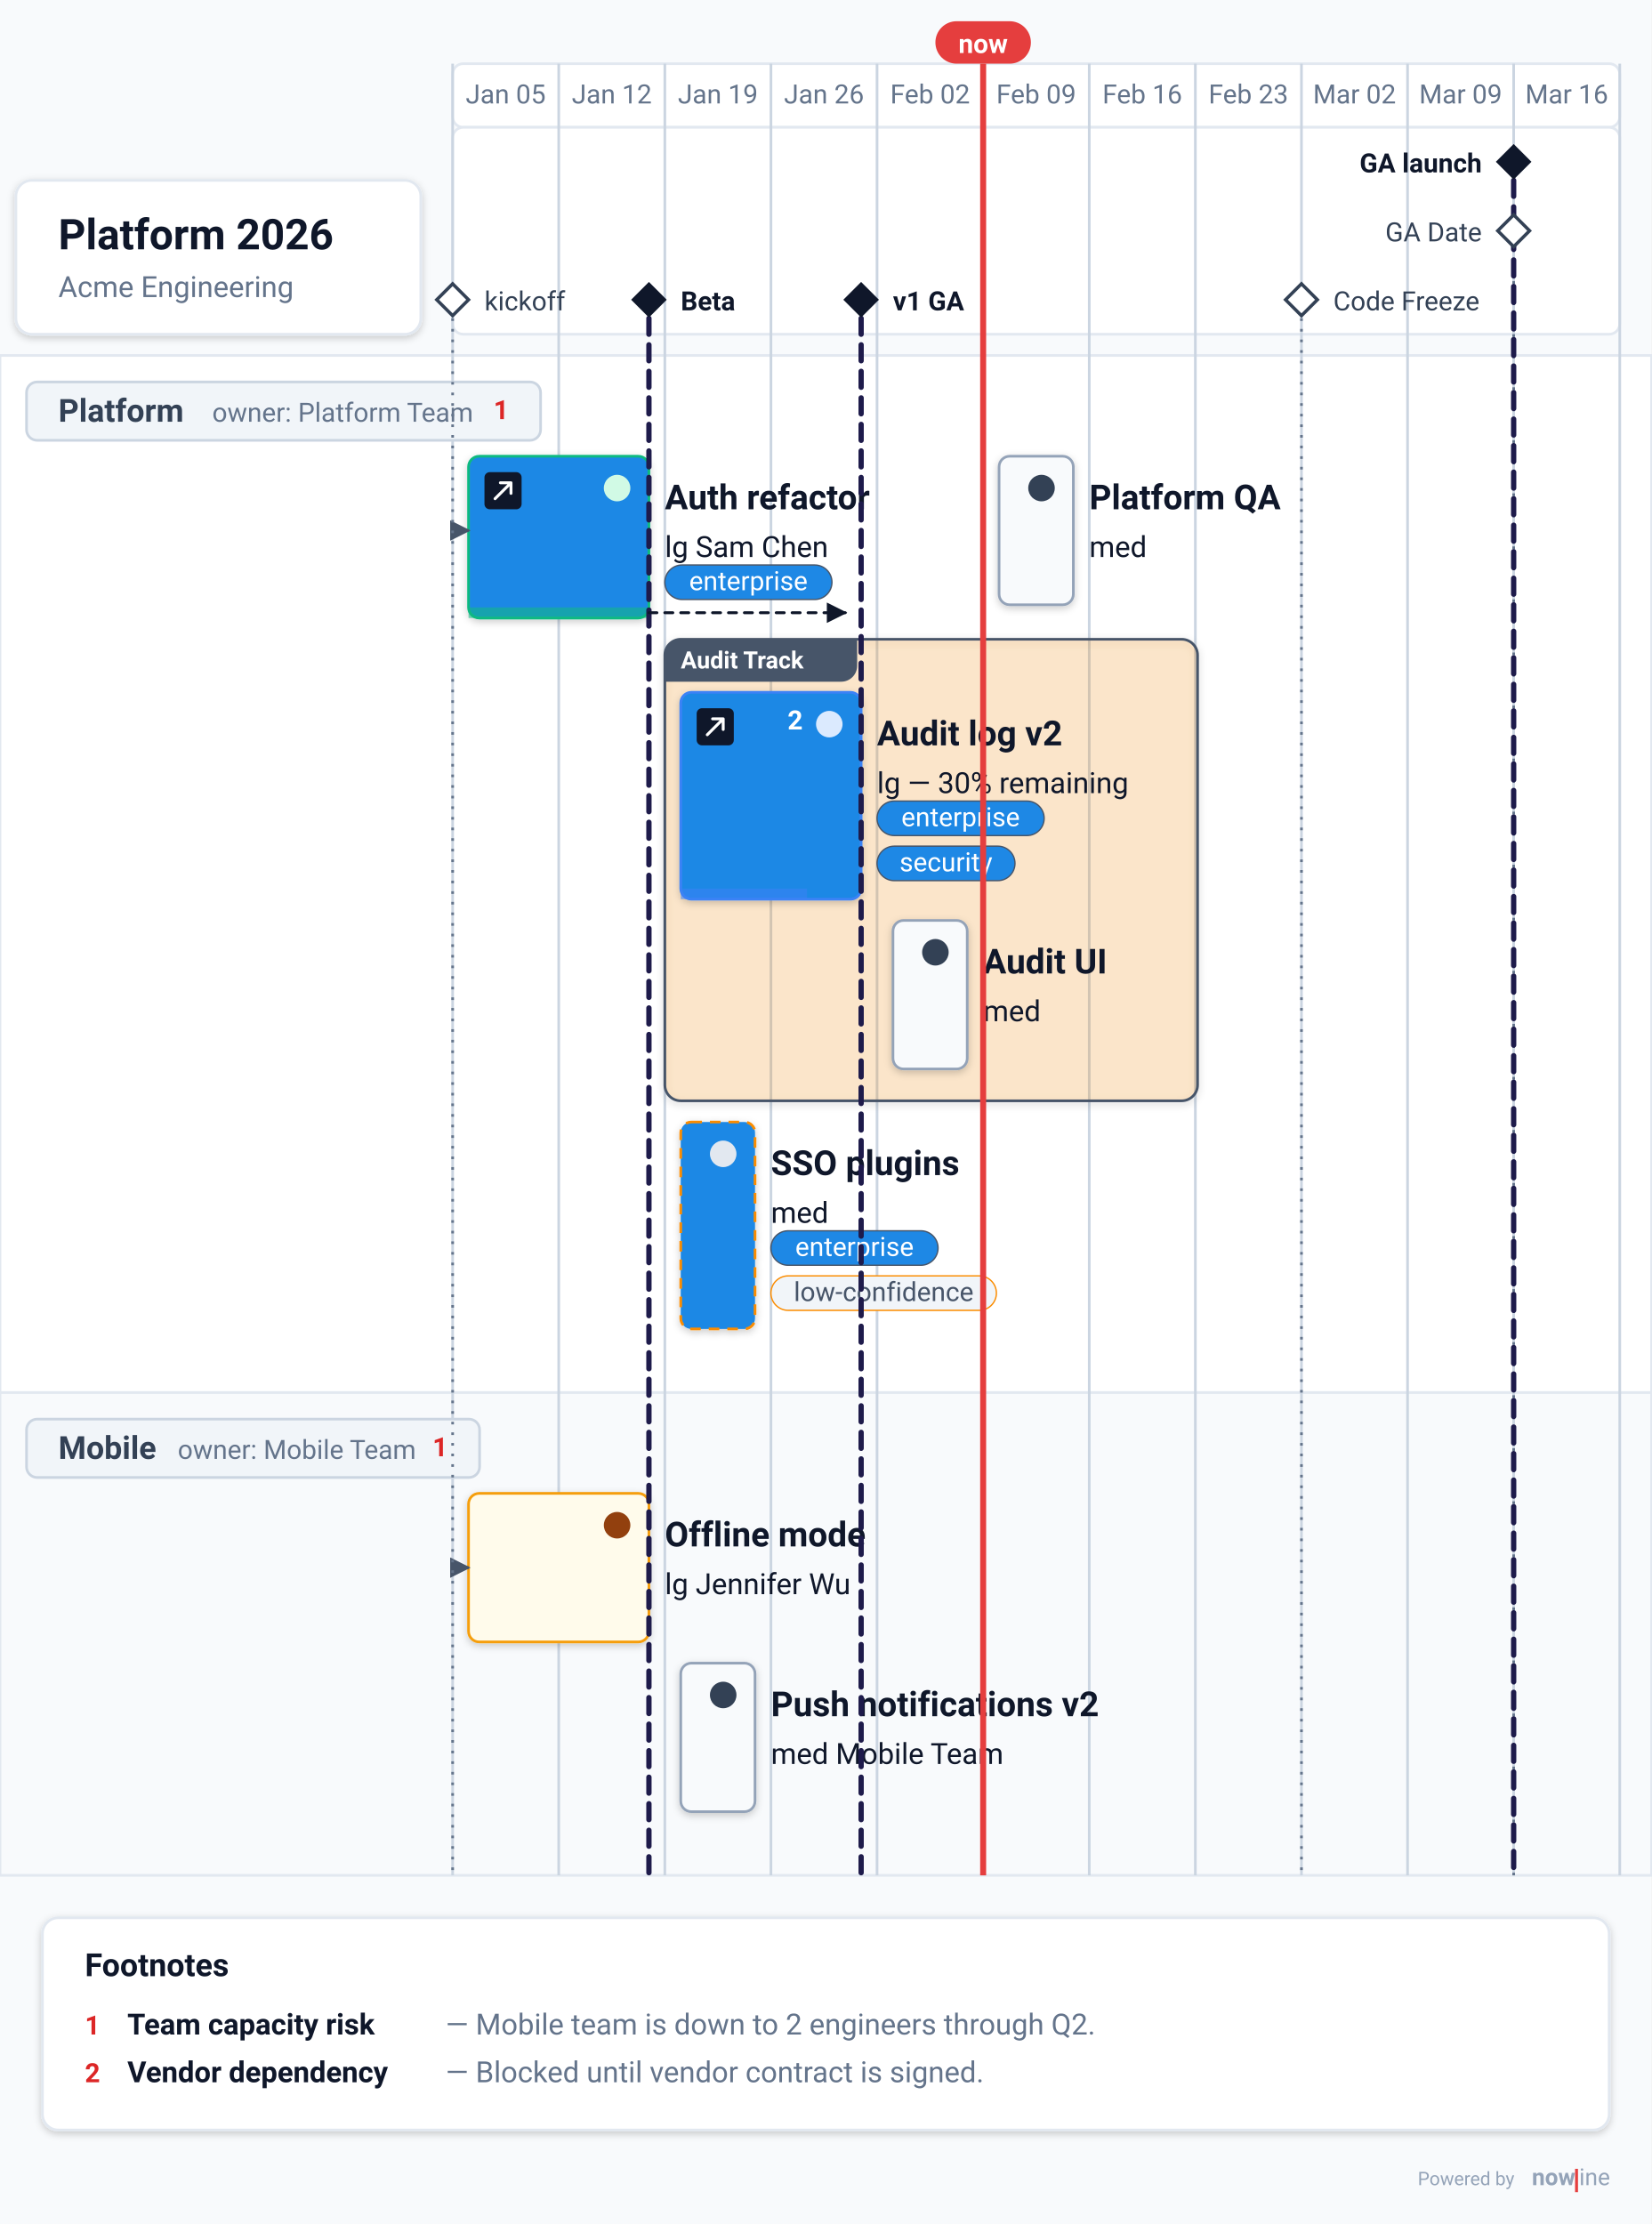
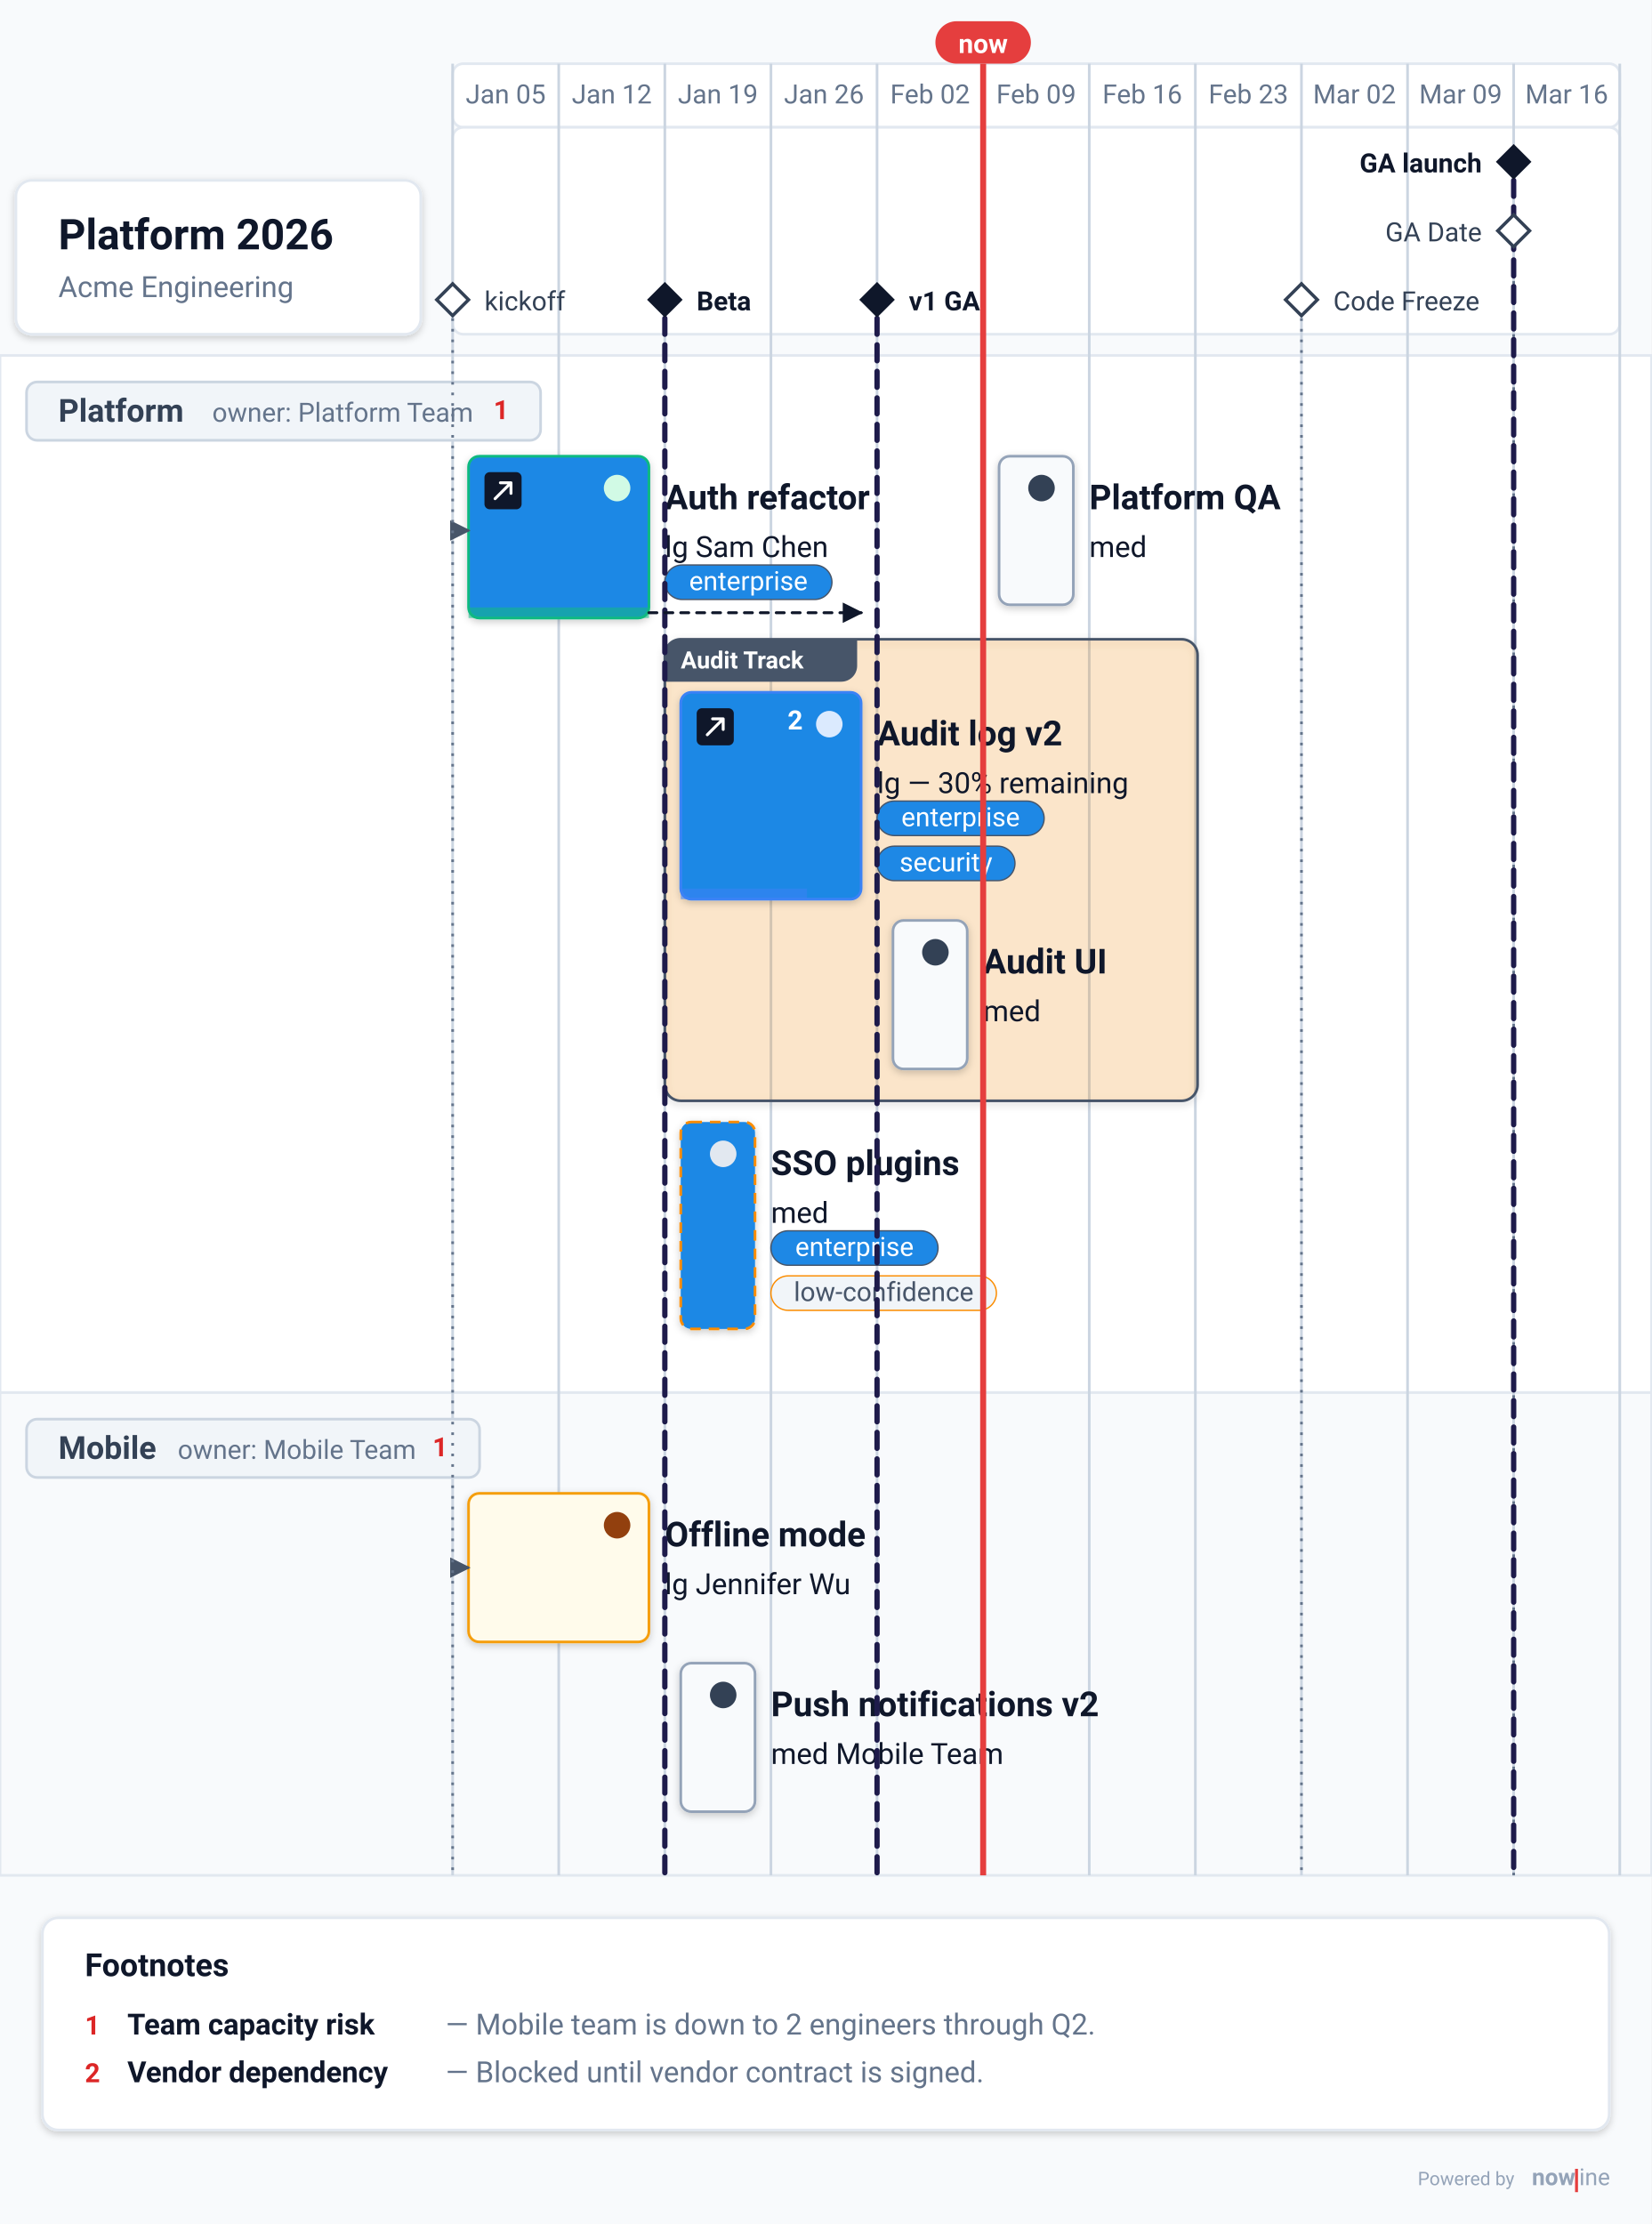
<svg xmlns="http://www.w3.org/2000/svg" data-generator="nowline" data-theme="light" height="838.44" viewBox="0 0 622.64 838.44" width="622.64">
  <defs>
    <filter height="200%" id="nl-0-root-shadow-subtle" width="200%" x="-50%" y="-50%">
      <feGaussianBlur in="SourceAlpha" stdDeviation="1.5" />
      <feOffset dx="0" dy="1" result="offsetblur" />
      <feComponentTransfer>
        <feFuncA type="linear" slope="0.2" />
      </feComponentTransfer>
      <feMerge>
        <feMergeNode />
        <feMergeNode in="SourceGraphic" />
      </feMerge>
    </filter>
    <filter height="200%" id="nl-0-root-shadow-soft" width="200%" x="-50%" y="-50%">
      <feGaussianBlur in="SourceAlpha" stdDeviation="5" />
      <feOffset dx="0" dy="3" result="offsetblur" />
      <feComponentTransfer>
        <feFuncA type="linear" slope="0.3" />
      </feComponentTransfer>
      <feMerge>
        <feMergeNode />
        <feMergeNode in="SourceGraphic" />
      </feMerge>
    </filter>
    <filter height="200%" id="nl-0-root-shadow-hard" width="200%" x="-50%" y="-50%">
      <feGaussianBlur in="SourceAlpha" stdDeviation="0" />
      <feOffset dx="2" dy="2" result="offsetblur" />
      <feComponentTransfer>
        <feFuncA type="linear" slope="0.45" />
      </feComponentTransfer>
      <feMerge>
        <feMergeNode />
        <feMergeNode in="SourceGraphic" />
      </feMerge>
    </filter>
    <marker id="nl-0-root-arrow" viewBox="0 0 10 10" refX="9" refY="5" markerWidth="7" markerHeight="7" orient="auto">
      <path d="M 0 0 L 10 5 L 0 10 z" fill="#475569" />
    </marker>
    <marker id="nl-0-root-arrow-light" viewBox="0 0 10 10" refX="9" refY="5" markerWidth="7" markerHeight="7" orient="auto">
      <path d="M 0 0 L 10 5 L 0 10 z" fill="#94a3b8" />
    </marker>
    <marker id="nl-0-root-arrow-dark" viewBox="0 0 10 10" refX="9" refY="5" markerWidth="7" markerHeight="7" orient="auto">
      <path d="M 0 0 L 10 5 L 0 10 z" fill="#0f172a" />
    </marker>
  </defs>
  <rect fill="#f8fafc" height="838.44" width="622.64" x="0" y="0" />
  <g data-layer="timeline">
    <rect fill="#ffffff" height="24" rx="4" ry="4" stroke="#e2e8f0" stroke-width="1" width="440" x="170.64" y="24" />
    <rect fill="#ffffff" height="78" rx="4" ry="4" stroke="#e2e8f0" stroke-width="1" width="440" x="170.64" y="48" />
    <text fill="#64748b" font-family="system-ui, -apple-system, &quot;Segoe UI&quot;, Roboto, sans-serif" font-size="10" text-anchor="middle" x="190.64" y="39">Jan 05</text>
    <text fill="#64748b" font-family="system-ui, -apple-system, &quot;Segoe UI&quot;, Roboto, sans-serif" font-size="10" text-anchor="middle" x="230.64" y="39">Jan 12</text>
    <text fill="#64748b" font-family="system-ui, -apple-system, &quot;Segoe UI&quot;, Roboto, sans-serif" font-size="10" text-anchor="middle" x="270.64" y="39">Jan 19</text>
    <text fill="#64748b" font-family="system-ui, -apple-system, &quot;Segoe UI&quot;, Roboto, sans-serif" font-size="10" text-anchor="middle" x="310.64" y="39">Jan 26</text>
    <text fill="#64748b" font-family="system-ui, -apple-system, &quot;Segoe UI&quot;, Roboto, sans-serif" font-size="10" text-anchor="middle" x="350.64" y="39">Feb 02</text>
    <text fill="#64748b" font-family="system-ui, -apple-system, &quot;Segoe UI&quot;, Roboto, sans-serif" font-size="10" text-anchor="middle" x="390.64" y="39">Feb 09</text>
    <text fill="#64748b" font-family="system-ui, -apple-system, &quot;Segoe UI&quot;, Roboto, sans-serif" font-size="10" text-anchor="middle" x="430.64" y="39">Feb 16</text>
    <text fill="#64748b" font-family="system-ui, -apple-system, &quot;Segoe UI&quot;, Roboto, sans-serif" font-size="10" text-anchor="middle" x="470.64" y="39">Feb 23</text>
    <text fill="#64748b" font-family="system-ui, -apple-system, &quot;Segoe UI&quot;, Roboto, sans-serif" font-size="10" text-anchor="middle" x="510.64" y="39">Mar 02</text>
    <text fill="#64748b" font-family="system-ui, -apple-system, &quot;Segoe UI&quot;, Roboto, sans-serif" font-size="10" text-anchor="middle" x="550.64" y="39">Mar 09</text>
    <text fill="#64748b" font-family="system-ui, -apple-system, &quot;Segoe UI&quot;, Roboto, sans-serif" font-size="10" text-anchor="middle" x="590.64" y="39">Mar 16</text>
  </g>
  <g data-id="platform" data-layer="swimlane-bg">
    <rect fill="#ffffff" height="391" stroke="#e2e8f0" stroke-width="1" width="622.64" x="0" y="134" />
  </g>
  <g data-id="mobile" data-layer="swimlane-bg">
    <rect fill="#f8fafc" height="182" stroke="#e2e8f0" stroke-width="1" width="622.64" x="0" y="525" />
  </g>
  <g data-layer="grid">
    <line stroke="#cbd5e1" stroke-width="1" x1="170.64" x2="170.64" y1="24" y2="707" />
    <line stroke="#cbd5e1" stroke-width="1" x1="210.64" x2="210.64" y1="24" y2="707" />
    <line stroke="#cbd5e1" stroke-width="1" x1="250.64" x2="250.64" y1="24" y2="707" />
    <line stroke="#cbd5e1" stroke-width="1" x1="290.64" x2="290.64" y1="24" y2="707" />
    <line stroke="#cbd5e1" stroke-width="1" x1="330.64" x2="330.64" y1="24" y2="707" />
    <line stroke="#cbd5e1" stroke-width="1" x1="370.64" x2="370.64" y1="24" y2="707" />
    <line stroke="#cbd5e1" stroke-width="1" x1="410.64" x2="410.64" y1="24" y2="707" />
    <line stroke="#cbd5e1" stroke-width="1" x1="450.64" x2="450.64" y1="24" y2="707" />
    <line stroke="#cbd5e1" stroke-width="1" x1="490.64" x2="490.64" y1="24" y2="707" />
    <line stroke="#cbd5e1" stroke-width="1" x1="530.64" x2="530.64" y1="24" y2="707" />
    <line stroke="#cbd5e1" stroke-width="1" x1="570.64" x2="570.64" y1="24" y2="707" />
    <line stroke="#cbd5e1" stroke-width="1" x1="610.64" x2="610.64" y1="24" y2="707" />
  </g>
  <g data-id="platform" data-layer="swimlane">
    <rect fill="#f1f5f9" height="22" rx="4" ry="4" stroke="#cbd5e1" stroke-width="1" width="193.8" x="10" y="144" />
    <text fill="#334155" font-family="system-ui, -apple-system, &quot;Segoe UI&quot;, Roboto, sans-serif" font-size="12" font-weight="600" x="22" y="159">Platform</text>
    <text fill="#64748b" font-family="system-ui, -apple-system, &quot;Segoe UI&quot;, Roboto, sans-serif" font-size="10" x="80" y="159">owner: Platform Team</text>
    <text fill="#dc2626" font-family="system-ui, -apple-system, &quot;Segoe UI&quot;, Roboto, sans-serif" font-size="10" font-weight="700" text-anchor="end" x="191.8" y="158">1</text>
    <g data-id="auth-refactor" data-layer="item">
      <rect fill="#1e88e5" filter="url(#nl-0-root-shadow-subtle)" height="61" rx="4" ry="4" stroke="#10b981" stroke-width="1" width="68" x="176.64" y="172" />
      <rect fill="#10b981" height="4" opacity="0.55" width="68" x="176.64" y="229" />
      <circle cx="232.64" cy="184" fill="#d1fae5" r="5" />
      <text fill="#0f172a" font-family="system-ui, -apple-system, &quot;Segoe UI&quot;, Roboto, sans-serif" font-size="13" font-weight="600" x="250.64" y="192">Auth refactor</text>
      <text fill="#0f172a" font-family="system-ui, -apple-system, &quot;Segoe UI&quot;, Roboto, sans-serif" font-size="11" x="250.64" y="210">lg Sam Chen</text>
      <a href="https://github.com/acme/auth/issues/123" rel="noopener" target="_blank">
        <rect fill="#0f172a" height="14" rx="2" ry="2" width="14" x="182.64" y="178" />
        <path d="M186.64 188 L192.64 182 M188.64 182 H192.64 V186" fill="none" stroke="#ffffff" stroke-linecap="round" stroke-linejoin="round" stroke-width="1.1" />
      </a>
      <rect fill="#1e88e5" height="13" rx="6.5" ry="6.5" stroke="#475569" stroke-width="0.5" width="63" x="250.64" y="213" />
      <text fill="#ffffff" font-family="system-ui, -apple-system, &quot;Segoe UI&quot;, Roboto, sans-serif" font-size="10" font-style="normal" font-weight="400" text-anchor="middle" x="282.14" y="222.5">enterprise</text>
    </g>
    <g data-layer="parallel">
      <g data-id="audit-track" data-layer="group">
        <rect fill="#fb8c00" fill-opacity="0.18" filter="url(#nl-0-root-shadow-subtle)" height="174" rx="6" ry="6" stroke="#475569" stroke-width="1" width="200.84" x="250.64" y="241" />
        <path d="M256.64 241H323.14V251A6 6 0 0 1 317.14 257H250.64V247A6 6 0 0 1 256.64 241Z" fill="#475569" />
        <text fill="#ffffff" font-family="system-ui, -apple-system, &quot;Segoe UI&quot;, Roboto, sans-serif" font-size="9" font-weight="600" x="256.64" y="252">Audit Track</text>
        <g data-id="audit-log" data-layer="item">
          <rect fill="#1e88e5" filter="url(#nl-0-root-shadow-subtle)" height="78" rx="4" ry="4" stroke="#3b82f6" stroke-width="1" width="68" x="256.64" y="261" />
          <rect fill="#3b82f6" height="4" opacity="0.55" width="47.6" x="256.64" y="335" />
          <circle cx="312.64" cy="273" fill="#dbeafe" r="5" />
          <text fill="#0f172a" font-family="system-ui, -apple-system, &quot;Segoe UI&quot;, Roboto, sans-serif" font-size="13" font-weight="600" x="330.64" y="281">Audit log v2</text>
          <text fill="#0f172a" font-family="system-ui, -apple-system, &quot;Segoe UI&quot;, Roboto, sans-serif" font-size="11" x="330.64" y="299">lg — 30% remaining</text>
          <text fill="#ffffff" font-family="system-ui, -apple-system, &quot;Segoe UI&quot;, Roboto, sans-serif" font-size="10" font-weight="700" text-anchor="end" x="302.64" y="275">2</text>
          <a href="https://wiki.acme.com/audit" rel="noopener" target="_blank">
            <rect fill="#0f172a" height="14" rx="2" ry="2" width="14" x="262.64" y="267" />
            <path d="M266.64 277 L272.64 271 M268.64 271 H272.64 V275" fill="none" stroke="#ffffff" stroke-linecap="round" stroke-linejoin="round" stroke-width="1.1" />
          </a>
          <rect fill="#1e88e5" height="13" rx="6.5" ry="6.5" stroke="#475569" stroke-width="0.5" width="63" x="330.64" y="302" />
          <text fill="#ffffff" font-family="system-ui, -apple-system, &quot;Segoe UI&quot;, Roboto, sans-serif" font-size="10" font-style="normal" font-weight="400" text-anchor="middle" x="362.14" y="311.5">enterprise</text>
          <rect fill="#1e88e5" height="13" rx="6.5" ry="6.5" stroke="#475569" stroke-width="0.5" width="52" x="330.64" y="319" />
          <text fill="#ffffff" font-family="system-ui, -apple-system, &quot;Segoe UI&quot;, Roboto, sans-serif" font-size="10" font-style="normal" font-weight="400" text-anchor="middle" x="356.64" y="328.5">security</text>
        </g>
        <g data-id="audit-ui" data-layer="item">
          <rect fill="#f8fafc" filter="url(#nl-0-root-shadow-subtle)" height="56" rx="4" ry="4" stroke="#94a3b8" stroke-width="1" width="28" x="336.64" y="347" />
          <circle cx="352.64" cy="359" fill="#334155" r="5" />
          <text fill="#0f172a" font-family="system-ui, -apple-system, &quot;Segoe UI&quot;, Roboto, sans-serif" font-size="13" font-weight="600" x="370.64" y="367">Audit UI</text>
          <text fill="#0f172a" font-family="system-ui, -apple-system, &quot;Segoe UI&quot;, Roboto, sans-serif" font-size="11" x="370.64" y="385">med</text>
        </g>
      </g>
      <g data-id="sso" data-layer="item">
        <rect fill="#1e88e5" filter="url(#nl-0-root-shadow-subtle)" height="78" rx="4" ry="4" stroke="#fb8c00" stroke-dasharray="4 3" stroke-width="1" width="28" x="256.64" y="423" />
        <circle cx="272.64" cy="435" fill="#e2e8f0" r="5" />
        <text fill="#0f172a" font-family="system-ui, -apple-system, &quot;Segoe UI&quot;, Roboto, sans-serif" font-size="13" font-weight="600" x="290.64" y="443">SSO plugins</text>
        <text fill="#0f172a" font-family="system-ui, -apple-system, &quot;Segoe UI&quot;, Roboto, sans-serif" font-size="11" x="290.64" y="461">med</text>
        <rect fill="#1e88e5" height="13" rx="6.5" ry="6.5" stroke="#475569" stroke-width="0.5" width="63" x="290.64" y="464" />
        <text fill="#ffffff" font-family="system-ui, -apple-system, &quot;Segoe UI&quot;, Roboto, sans-serif" font-size="10" font-style="normal" font-weight="400" text-anchor="middle" x="322.14" y="473.5">enterprise</text>
        <rect fill="#f1f5f9" height="13" rx="6.5" ry="6.5" stroke="#fb8c00" stroke-width="0.5" width="85" x="290.64" y="481" />
        <text fill="#475569" font-family="system-ui, -apple-system, &quot;Segoe UI&quot;, Roboto, sans-serif" font-size="10" font-style="normal" font-weight="400" text-anchor="middle" x="333.14" y="490.5">low-confidence</text>
      </g>
    </g>
    <g data-id="platform-qa" data-layer="item">
      <rect fill="#f8fafc" filter="url(#nl-0-root-shadow-subtle)" height="56" rx="4" ry="4" stroke="#94a3b8" stroke-width="1" width="28" x="376.64" y="172" />
      <circle cx="392.64" cy="184" fill="#334155" r="5" />
      <text fill="#0f172a" font-family="system-ui, -apple-system, &quot;Segoe UI&quot;, Roboto, sans-serif" font-size="13" font-weight="600" x="410.64" y="192">Platform QA</text>
      <text fill="#0f172a" font-family="system-ui, -apple-system, &quot;Segoe UI&quot;, Roboto, sans-serif" font-size="11" x="410.64" y="210">med</text>
    </g>
  </g>
  <g data-id="mobile" data-layer="swimlane">
    <rect fill="#f1f5f9" height="22" rx="4" ry="4" stroke="#cbd5e1" stroke-width="1" width="170.8" x="10" y="535" />
    <text fill="#334155" font-family="system-ui, -apple-system, &quot;Segoe UI&quot;, Roboto, sans-serif" font-size="12" font-weight="600" x="22" y="550">Mobile</text>
    <text fill="#64748b" font-family="system-ui, -apple-system, &quot;Segoe UI&quot;, Roboto, sans-serif" font-size="10" x="67" y="550">owner: Mobile Team</text>
    <text fill="#dc2626" font-family="system-ui, -apple-system, &quot;Segoe UI&quot;, Roboto, sans-serif" font-size="10" font-weight="700" text-anchor="end" x="168.8" y="549">1</text>
    <g data-id="offline" data-layer="item">
      <rect fill="#fffbeb" filter="url(#nl-0-root-shadow-subtle)" height="56" rx="4" ry="4" stroke="#f59e0b" stroke-width="1" width="68" x="176.64" y="563" />
      <circle cx="232.64" cy="575" fill="#92400e" r="5" />
      <text fill="#0f172a" font-family="system-ui, -apple-system, &quot;Segoe UI&quot;, Roboto, sans-serif" font-size="13" font-weight="600" x="250.64" y="583">Offline mode</text>
      <text fill="#0f172a" font-family="system-ui, -apple-system, &quot;Segoe UI&quot;, Roboto, sans-serif" font-size="11" x="250.64" y="601">lg Jennifer Wu</text>
    </g>
    <g data-id="push-v2" data-layer="item">
      <rect fill="#f8fafc" filter="url(#nl-0-root-shadow-subtle)" height="56" rx="4" ry="4" stroke="#94a3b8" stroke-width="1" width="28" x="256.64" y="627" />
      <circle cx="272.64" cy="639" fill="#334155" r="5" />
      <text fill="#0f172a" font-family="system-ui, -apple-system, &quot;Segoe UI&quot;, Roboto, sans-serif" font-size="13" font-weight="600" x="290.64" y="647">Push notifications v2</text>
      <text fill="#0f172a" font-family="system-ui, -apple-system, &quot;Segoe UI&quot;, Roboto, sans-serif" font-size="11" x="290.64" y="665">med Mobile Team</text>
    </g>
  </g>
  <path d="M170.64 200 L176.64 200" fill="none" marker-end="url(#nl-0-root-arrow)" stroke="#475569" stroke-linejoin="round" stroke-width="1.1" />
  <path d="M170.64 591 L176.64 591" fill="none" marker-end="url(#nl-0-root-arrow)" stroke="#475569" stroke-linejoin="round" stroke-width="1.1" />
  <line stroke="#64748b" stroke-dasharray="1 3" stroke-width="1" x1="170.64" x2="170.64" y1="120" y2="707" />
  <line stroke="#64748b" stroke-dasharray="1 3" stroke-width="1" x1="490.64" x2="490.64" y1="120" y2="707" />
  <line stroke="#64748b" stroke-dasharray="1 3" stroke-width="1" x1="570.64" x2="570.64" y1="94" y2="707" />
-   <line stroke="#1e1b4b" stroke-dasharray="6 4" stroke-linecap="round" stroke-width="2" x1="244.64" x2="244.64" y1="120" y2="707" />
-   <line stroke="#1e1b4b" stroke-dasharray="6 4" stroke-linecap="round" stroke-width="2" x1="324.64" x2="324.64" y1="120" y2="707" />
-   <path d="M244.64 231 H318.64" fill="none" marker-end="url(#nl-0-root-arrow-dark)" stroke="#0f172a" stroke-dasharray="3 3" stroke-linecap="round" stroke-width="1.1" />
+   <line stroke="#1e1b4b" stroke-dasharray="6 4" stroke-linecap="round" stroke-width="2" x1="250.64" x2="250.64" y1="120" y2="707" />
+   <line stroke="#1e1b4b" stroke-dasharray="6 4" stroke-linecap="round" stroke-width="2" x1="330.64" x2="330.64" y1="120" y2="707" />
+   <path d="M244.64 231 H324.64" fill="none" marker-end="url(#nl-0-root-arrow-dark)" stroke="#0f172a" stroke-dasharray="3 3" stroke-linecap="round" stroke-width="1.1" />
  <line stroke="#1e1b4b" stroke-dasharray="6 4" stroke-linecap="round" stroke-width="2" x1="570.64" x2="570.64" y1="68" y2="707" />
  <g data-id="kickoff" data-layer="anchor">
    <path d="M170.64 107 L176.64 113 L170.64 119 L164.64 113 Z" fill="#ffffff" stroke="#334155" stroke-width="1.25" />
    <text fill="#334155" font-family="system-ui, -apple-system, &quot;Segoe UI&quot;, Roboto, sans-serif" font-size="10" x="182.64" y="117">kickoff</text>
  </g>
  <g data-id="code-freeze" data-layer="anchor">
    <path d="M490.64 107 L496.64 113 L490.64 119 L484.64 113 Z" fill="#ffffff" stroke="#334155" stroke-width="1.25" />
    <text fill="#334155" font-family="system-ui, -apple-system, &quot;Segoe UI&quot;, Roboto, sans-serif" font-size="10" x="502.64" y="117">Code Freeze</text>
  </g>
  <g data-id="ga-date" data-layer="anchor">
    <path d="M570.64 81 L576.64 87 L570.64 93 L564.64 87 Z" fill="#ffffff" stroke="#334155" stroke-width="1.25" />
    <text fill="#334155" font-family="system-ui, -apple-system, &quot;Segoe UI&quot;, Roboto, sans-serif" font-size="10" text-anchor="end" x="558.64" y="91">GA Date</text>
  </g>
  <g data-id="beta" data-layer="milestone">
-     <path d="M244.64 107 L250.64 113 L244.64 119 L238.64 113 Z" fill="#0f172a" stroke="#0f172a" stroke-width="1" />
-     <text fill="#0f172a" font-family="system-ui, -apple-system, &quot;Segoe UI&quot;, Roboto, sans-serif" font-size="10" font-weight="600" x="256.64" y="117">Beta</text>
+     <path d="M250.64 107 L256.64 113 L250.64 119 L244.64 113 Z" fill="#0f172a" stroke="#0f172a" stroke-width="1" />
+     <text fill="#0f172a" font-family="system-ui, -apple-system, &quot;Segoe UI&quot;, Roboto, sans-serif" font-size="10" font-weight="600" x="262.64" y="117">Beta</text>
  </g>
  <g data-id="v1-ga" data-layer="milestone">
-     <path d="M324.64 107 L330.64 113 L324.64 119 L318.64 113 Z" fill="#0f172a" stroke="#0f172a" stroke-width="1" />
-     <text fill="#0f172a" font-family="system-ui, -apple-system, &quot;Segoe UI&quot;, Roboto, sans-serif" font-size="10" font-weight="600" x="336.64" y="117">v1 GA</text>
+     <path d="M330.64 107 L336.64 113 L330.64 119 L324.64 113 Z" fill="#0f172a" stroke="#0f172a" stroke-width="1" />
+     <text fill="#0f172a" font-family="system-ui, -apple-system, &quot;Segoe UI&quot;, Roboto, sans-serif" font-size="10" font-weight="600" x="342.64" y="117">v1 GA</text>
  </g>
  <g data-id="ga-launch" data-layer="milestone">
    <path d="M570.64 55 L576.64 61 L570.64 67 L564.64 61 Z" fill="#0f172a" stroke="#0f172a" stroke-width="1" />
    <text fill="#0f172a" font-family="system-ui, -apple-system, &quot;Segoe UI&quot;, Roboto, sans-serif" font-size="10" font-weight="600" text-anchor="end" x="558.64" y="65">GA launch</text>
  </g>
  <g data-layer="nowline">
    <line stroke="#e53e3e" stroke-width="2.25" x1="370.64" x2="370.64" y1="24" y2="707" />
    <rect fill="#e53e3e" height="16" rx="8" ry="8" width="36" x="352.64" y="8" />
    <text fill="#ffffff" font-family="system-ui, -apple-system, &quot;Segoe UI&quot;, Roboto, sans-serif" font-size="10" font-weight="700" text-anchor="middle" x="370.64" y="20">now</text>
  </g>
  <g data-layer="footnotes">
    <rect fill="#ffffff" filter="url(#nl-0-root-shadow-subtle)" height="80" rx="6" ry="6" stroke="#e2e8f0" stroke-width="1" width="590.64" x="16" y="723" />
    <text fill="#0f172a" font-family="system-ui, -apple-system, &quot;Segoe UI&quot;, Roboto, sans-serif" font-size="12" font-weight="700" x="32" y="745">Footnotes</text>
    <text fill="#dc2626" font-family="system-ui, -apple-system, &quot;Segoe UI&quot;, Roboto, sans-serif" font-size="10" font-weight="700" x="32" y="767">1</text>
    <text fill="#0f172a" font-family="system-ui, -apple-system, &quot;Segoe UI&quot;, Roboto, sans-serif" font-size="11" font-weight="600" x="48" y="767">Team capacity risk</text>
    <text fill="#64748b" font-family="system-ui, -apple-system, &quot;Segoe UI&quot;, Roboto, sans-serif" font-size="11" x="168" y="767">— Mobile team is down to 2 engineers through Q2.</text>
    <text fill="#dc2626" font-family="system-ui, -apple-system, &quot;Segoe UI&quot;, Roboto, sans-serif" font-size="10" font-weight="700" x="32" y="785">2</text>
    <text fill="#0f172a" font-family="system-ui, -apple-system, &quot;Segoe UI&quot;, Roboto, sans-serif" font-size="11" font-weight="600" x="48" y="785">Vendor dependency</text>
    <text fill="#64748b" font-family="system-ui, -apple-system, &quot;Segoe UI&quot;, Roboto, sans-serif" font-size="11" x="168" y="785">— Blocked until vendor contract is signed.</text>
  </g>
  <g data-id="nl-0-root-header" data-layer="header">
    <rect fill="#ffffff" filter="url(#nl-0-root-shadow-subtle)" height="58" rx="6" ry="6" stroke="#e2e8f0" stroke-width="1" width="152.64" x="6" y="68" />
    <text fill="#0f172a" font-family="system-ui, -apple-system, &quot;Segoe UI&quot;, Roboto, sans-serif" font-size="16" font-weight="600" x="22" y="94">Platform 2026</text>
    <text fill="#64748b" font-family="system-ui, -apple-system, &quot;Segoe UI&quot;, Roboto, sans-serif" font-size="11" x="22" y="112">Acme Engineering</text>
  </g>
  <a aria-label="Powered by nowline" href="https://nowline.io" rel="noopener" target="_blank">
    <g data-layer="attribution">
      <g transform="translate(534.48 815) scale(0.22)">
        <text fill="#94a3b8" font-family="system-ui, -apple-system, &quot;Segoe UI&quot;, Roboto, sans-serif" font-size="32" font-weight="400" x="0" y="40">Powered by</text>
        <text fill="#94a3b8" font-family="system-ui, -apple-system, &quot;Segoe UI&quot;, Roboto, sans-serif" font-size="40" font-weight="700" x="195.6" y="40">now</text>
        <rect fill="#e53e3e" height="40" width="5" x="269.6" y="12" />
        <text fill="#94a3b8" font-family="system-ui, -apple-system, &quot;Segoe UI&quot;, Roboto, sans-serif" font-size="40" font-weight="400" x="276.6" y="40">ine</text>
      </g>
    </g>
  </a>
</svg>
